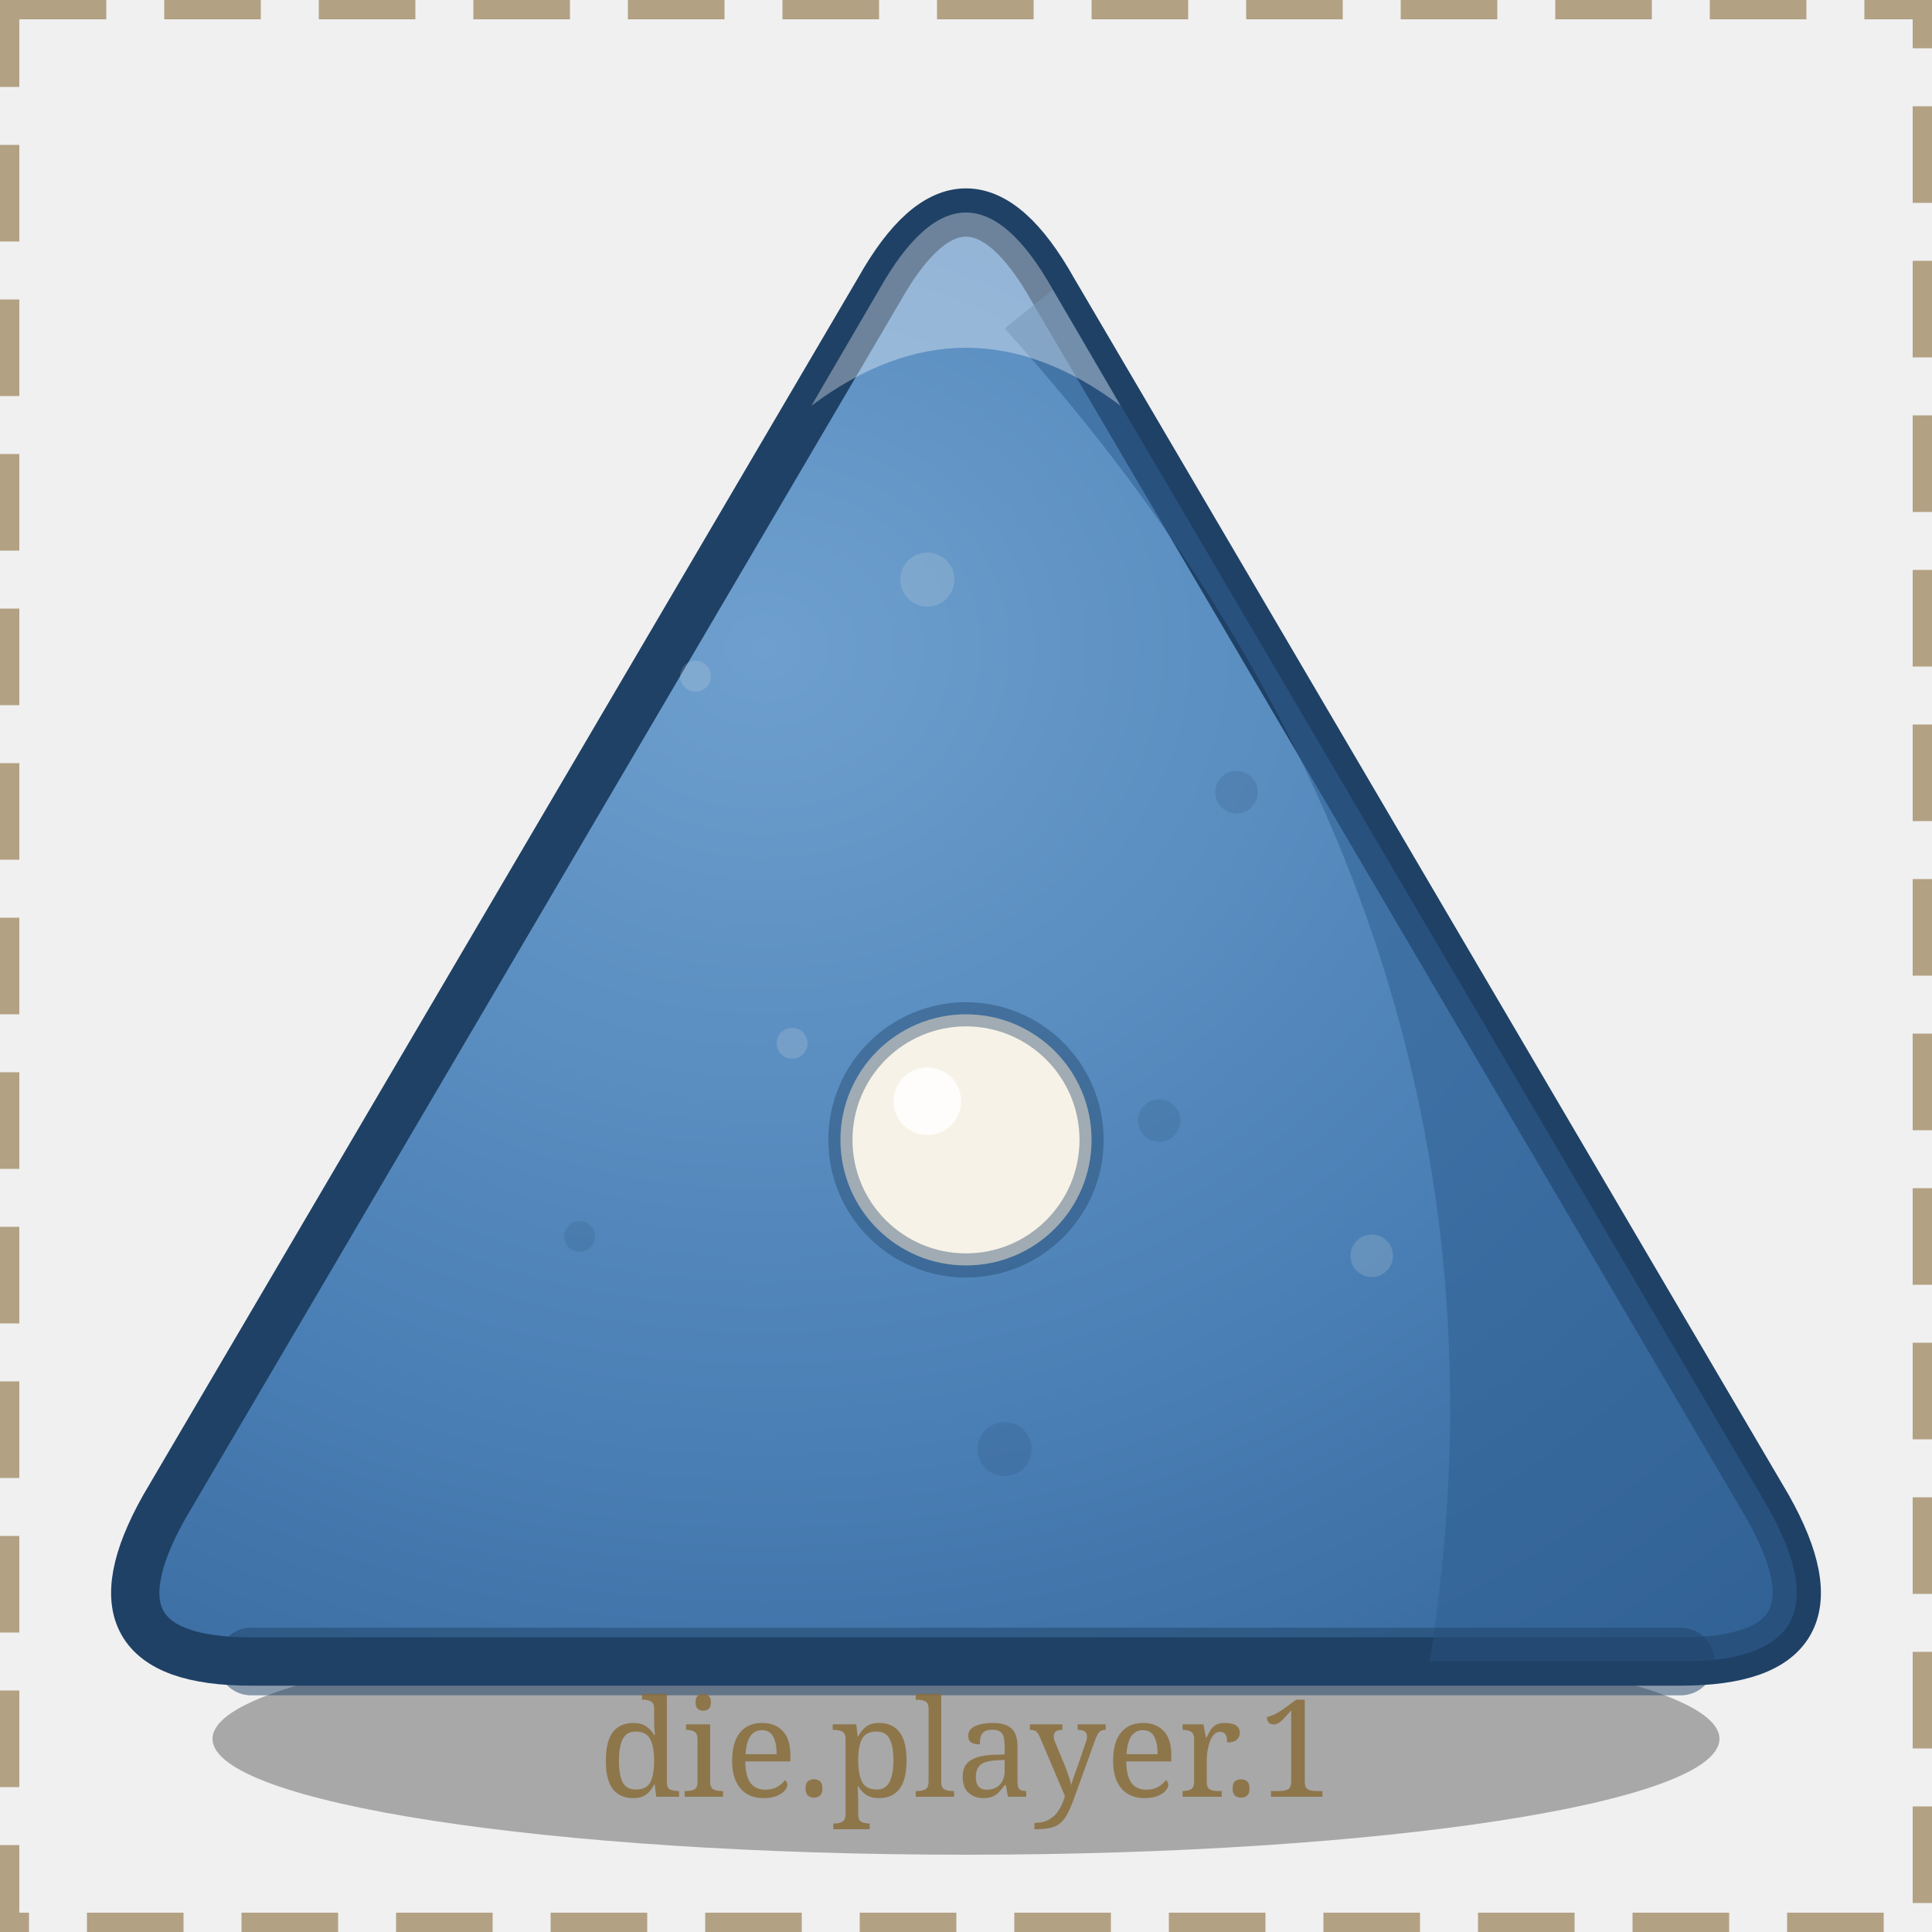
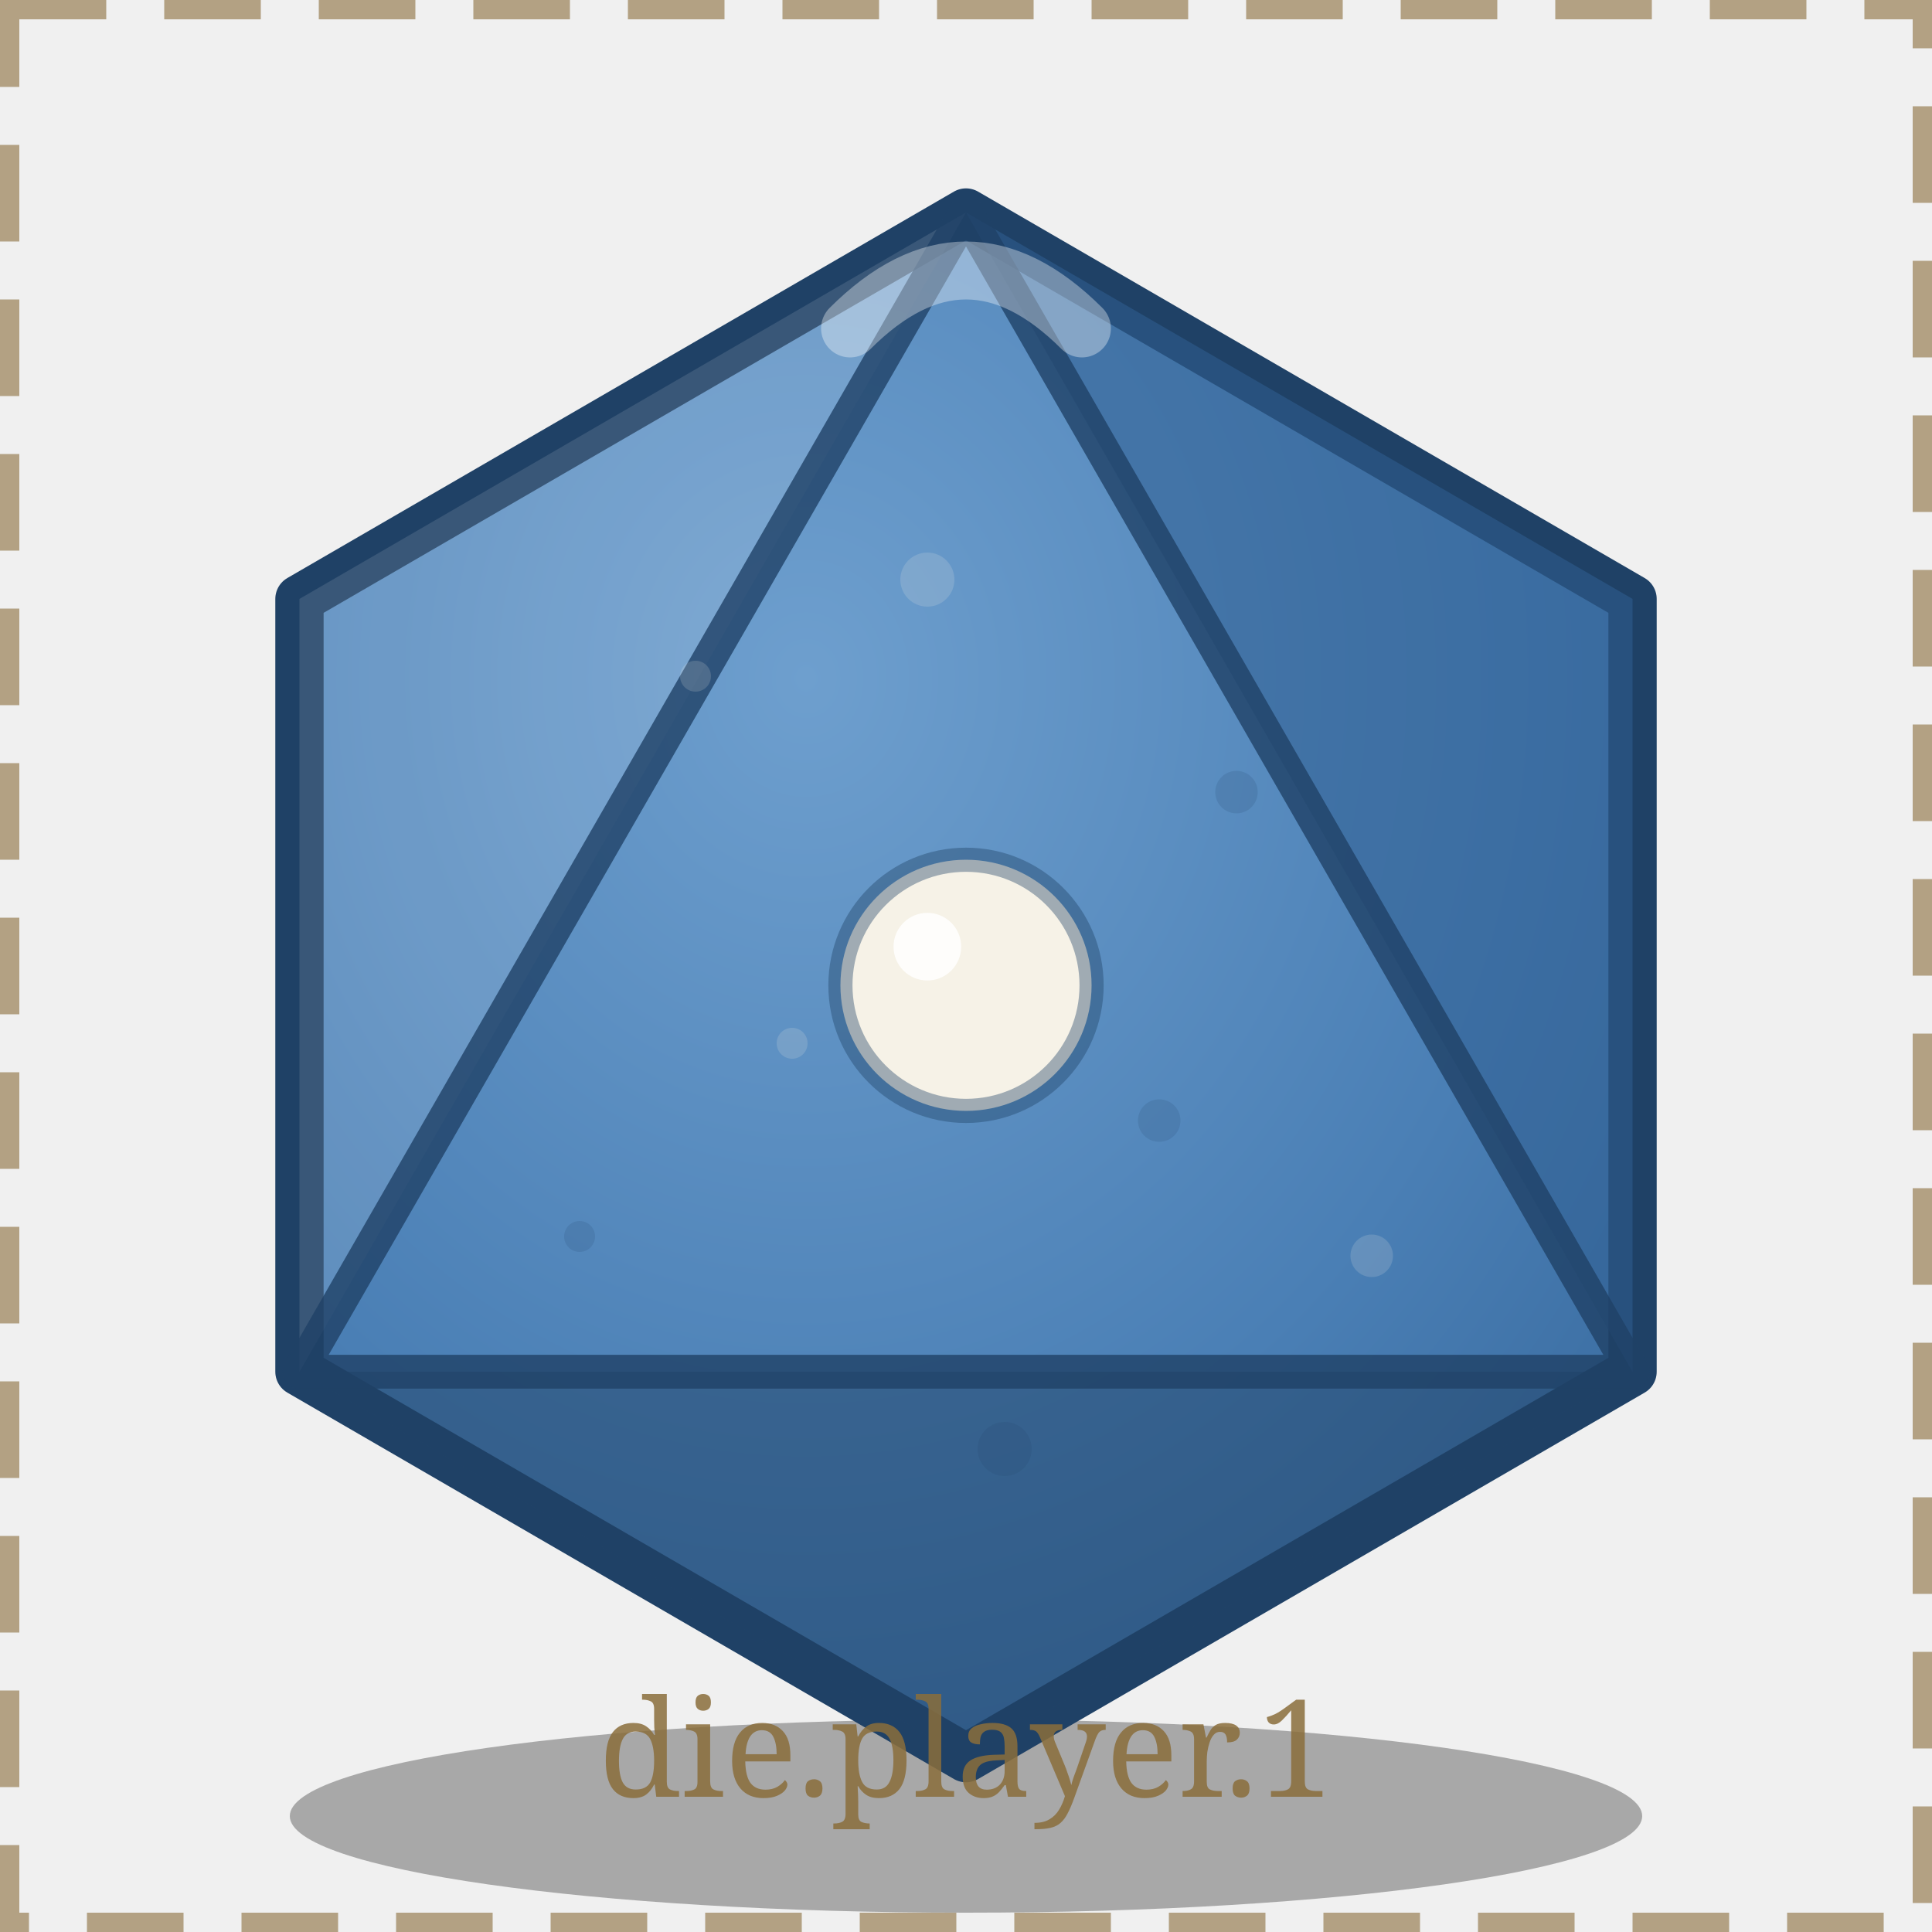
<svg xmlns="http://www.w3.org/2000/svg" viewBox="0 0 200 200">
  <defs>
    <radialGradient id="body" cx="0.38" cy="0.3" r="1">
      <stop offset="0%" stop-color="#6e9fce" />
      <stop offset="55%" stop-color="#4a7fb5" />
      <stop offset="100%" stop-color="#2f5f92" />
    </radialGradient>
  </defs>
-   <ellipse cx="100" cy="180" rx="78" ry="12" fill="#000000" opacity="0.3" />
-   <path d="M 91 30 Q 100 14 109 30 L 183 156 Q 192 172 174 172 L 26 172 Q 8 172 17 156 Z" fill="url(#body)" stroke="#1f4166" stroke-width="5" stroke-linejoin="round" />
-   <path d="M 109 30 L 183 156 Q 192 172 174 172 L 148 172 Q 160 96 104 34 Z" fill="#2f5f92" opacity="0.55" />
-   <path d="M 91 30 Q 100 14 109 30 L 116 42 Q 100 30 84 42 Z" fill="#ffffff" opacity="0.35" />
-   <path d="M 26 172 L 174 172" stroke="#1f4166" stroke-width="7" opacity="0.5" stroke-linecap="round" />
+   <ellipse cx="100" cy="188" rx="70" ry="10" fill="#000000" opacity="0.3" />
+   <path d="M 100 22 L 169 62 L 169 142 L 100 182 L 31 142 L 31 62 Z" fill="url(#body)" stroke="#1f4166" stroke-width="5" stroke-linejoin="round" />
+   <path d="M 100 22 L 31 62 L 31 142 Z" fill="#ffffff" opacity="0.12" />
+   <path d="M 100 22 L 169 62 L 169 142 Z" fill="#2f5f92" opacity="0.55" />
+   <path d="M 31 142 L 100 182 L 169 142 Z" fill="#1f4166" opacity="0.5" />
+   <path d="M 100 22 L 169 142 L 31 142 Z" fill="none" stroke="#1f4166" stroke-width="3.5" opacity="0.8" stroke-linejoin="round" />
+   <path d="M 88 34 Q 100 22 112 34" stroke="#ffffff" stroke-width="6" opacity="0.35" fill="none" stroke-linecap="round" />
  <circle cx="72" cy="70" r="1.6" fill="#f6f2e7" opacity="0.16" />
  <circle cx="128" cy="82" r="2.2" fill="#1f4166" opacity="0.16" />
  <circle cx="96" cy="60" r="2.8" fill="#f6f2e7" opacity="0.16" />
  <circle cx="60" cy="128" r="1.6" fill="#1f4166" opacity="0.16" />
  <circle cx="142" cy="130" r="2.2" fill="#f6f2e7" opacity="0.16" />
  <circle cx="104" cy="150" r="2.8" fill="#1f4166" opacity="0.16" />
  <circle cx="82" cy="108" r="1.6" fill="#f6f2e7" opacity="0.16" />
  <circle cx="120" cy="116" r="2.2" fill="#1f4166" opacity="0.16" />
-   <circle cx="100" cy="118" r="13" fill="#f6f2e7" />
-   <circle cx="100" cy="118" r="13" fill="none" stroke="#1f4166" stroke-opacity="0.4" stroke-width="2.5" />
-   <circle cx="96" cy="114" r="3.5" fill="#ffffff" opacity="0.85" />
+   <circle cx="100" cy="102" r="13" fill="#f6f2e7" />
+   <circle cx="100" cy="102" r="13" fill="none" stroke="#1f4166" stroke-opacity="0.4" stroke-width="2.5" />
+   <circle cx="96" cy="98" r="3.5" fill="#ffffff" opacity="0.85" />
  <rect x="1" y="1" width="198" height="198" fill="none" stroke="#8a6d3b" stroke-width="2" stroke-dasharray="10 6" opacity="0.6" />
  <text x="100" y="186" text-anchor="middle" font-family="Georgia, serif" font-size="14" fill="#8a6d3b" opacity="0.85">die.player.1</text>
</svg>
